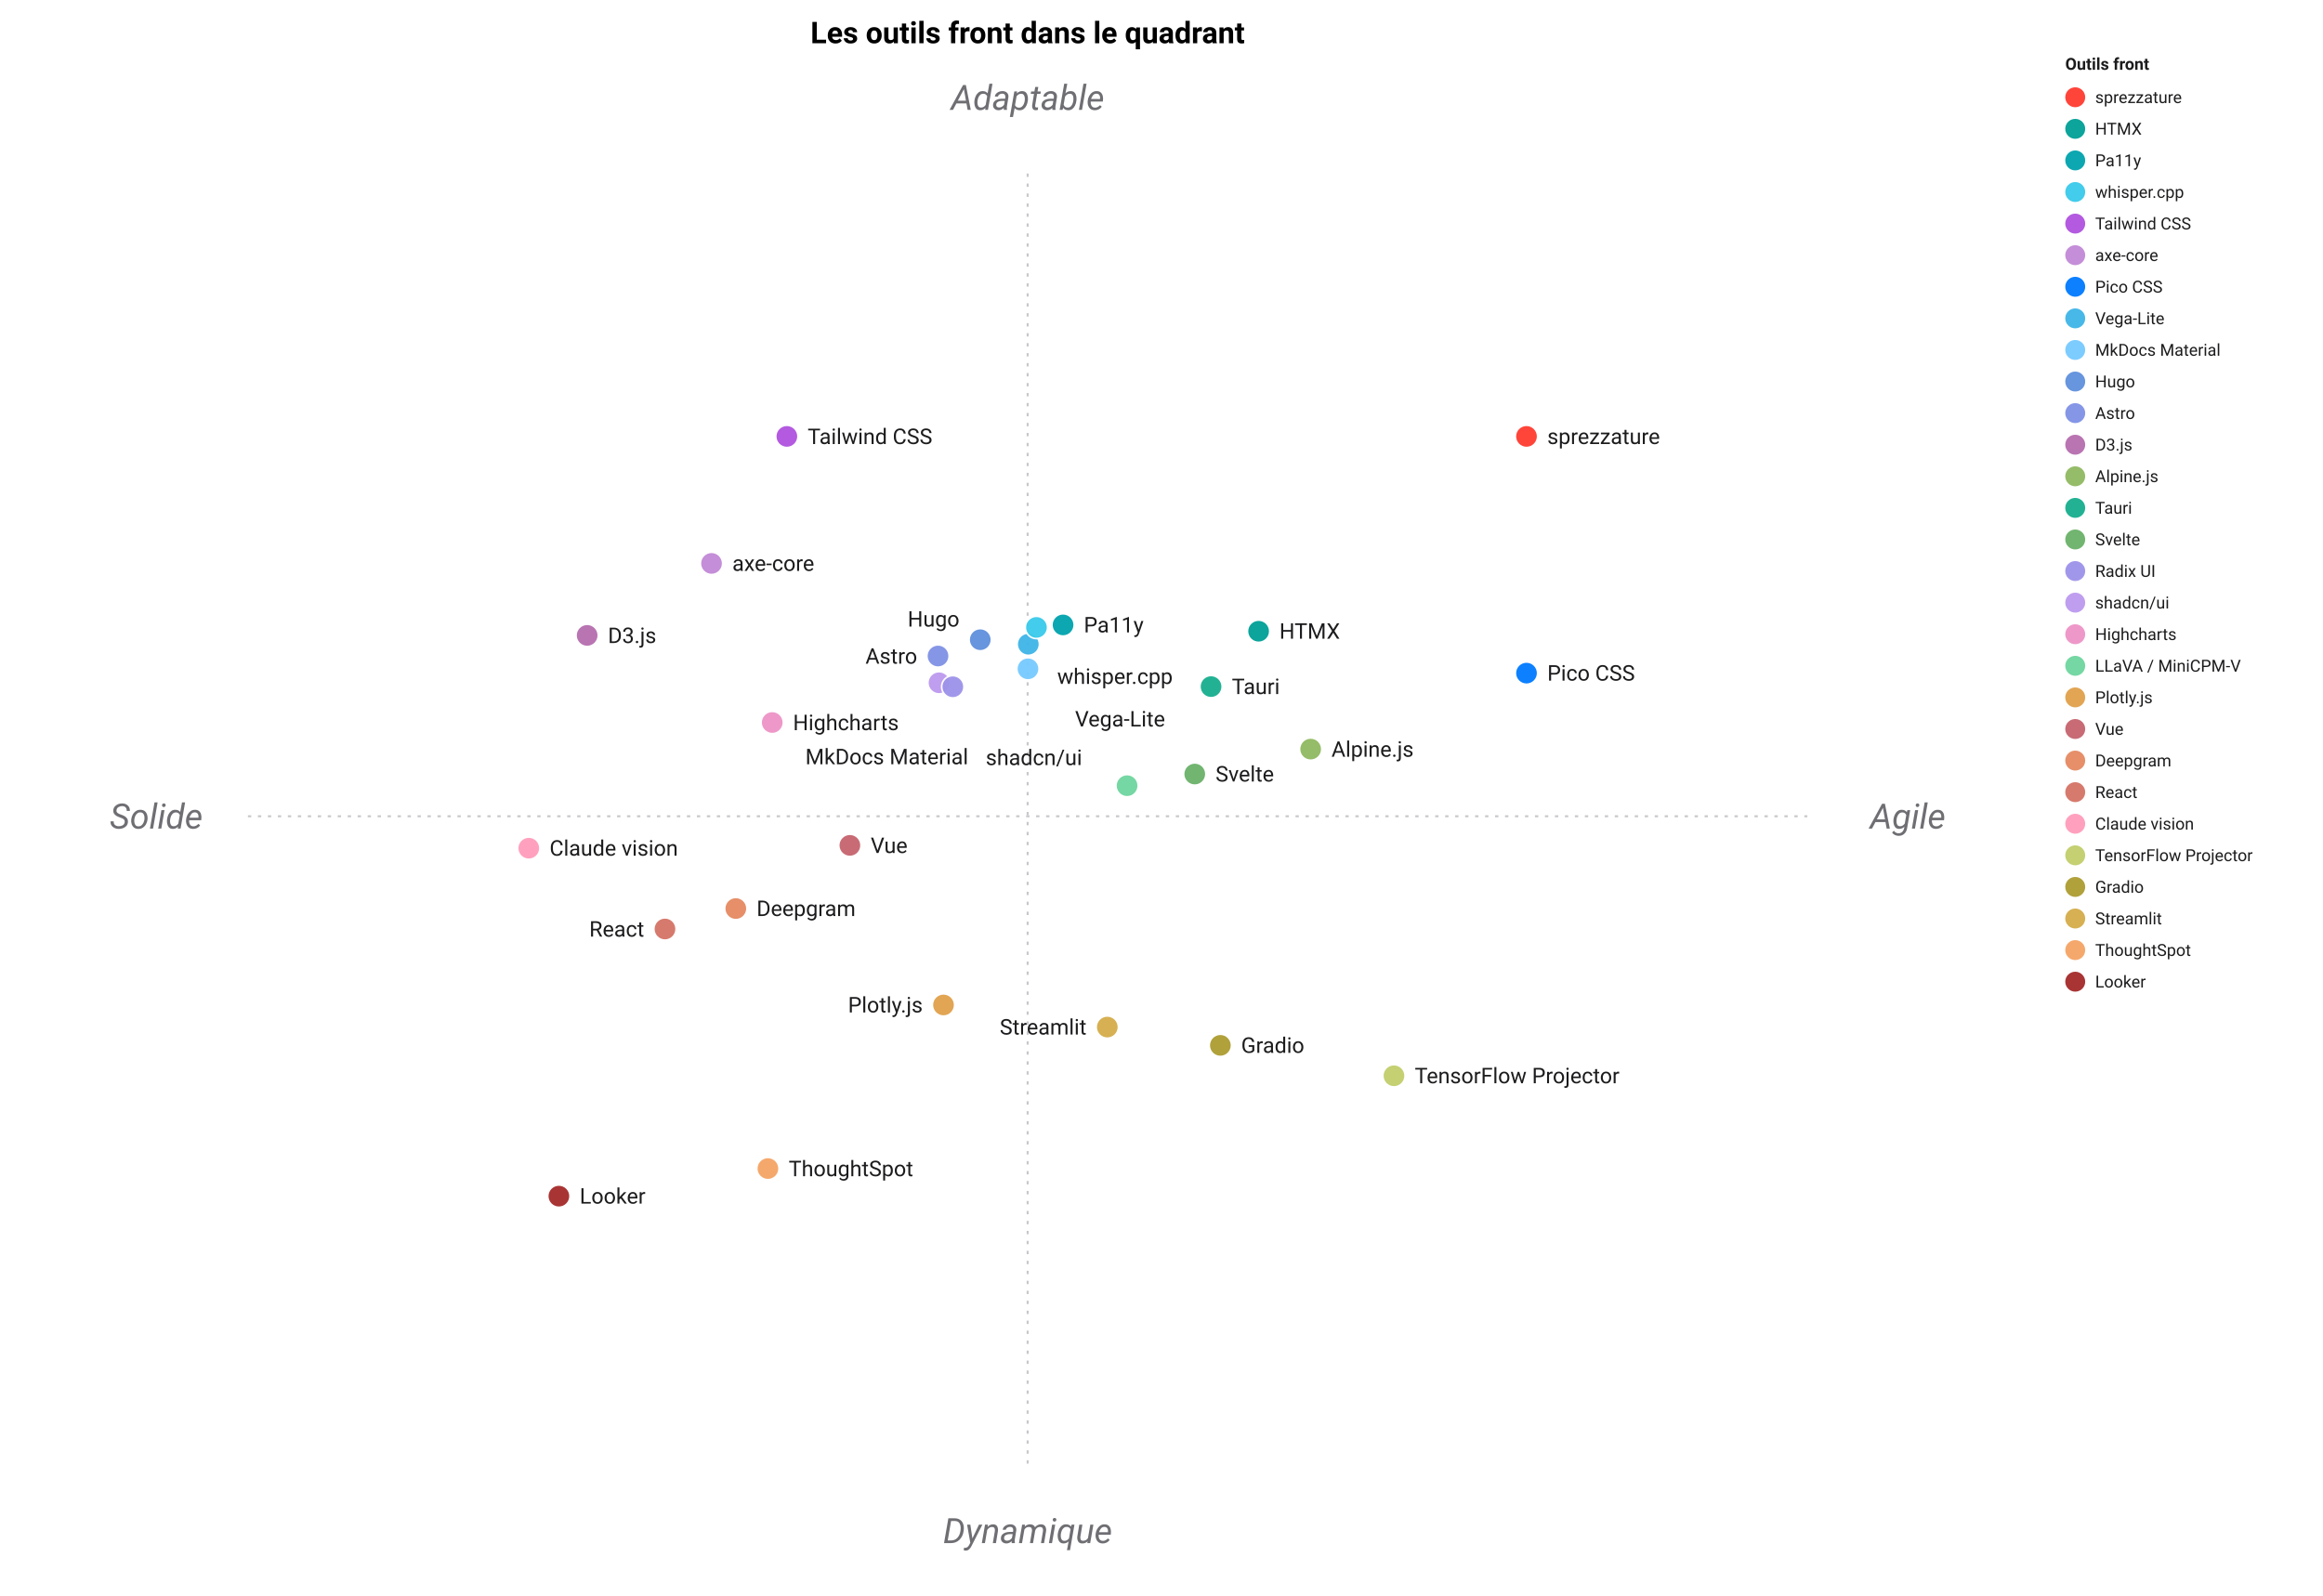
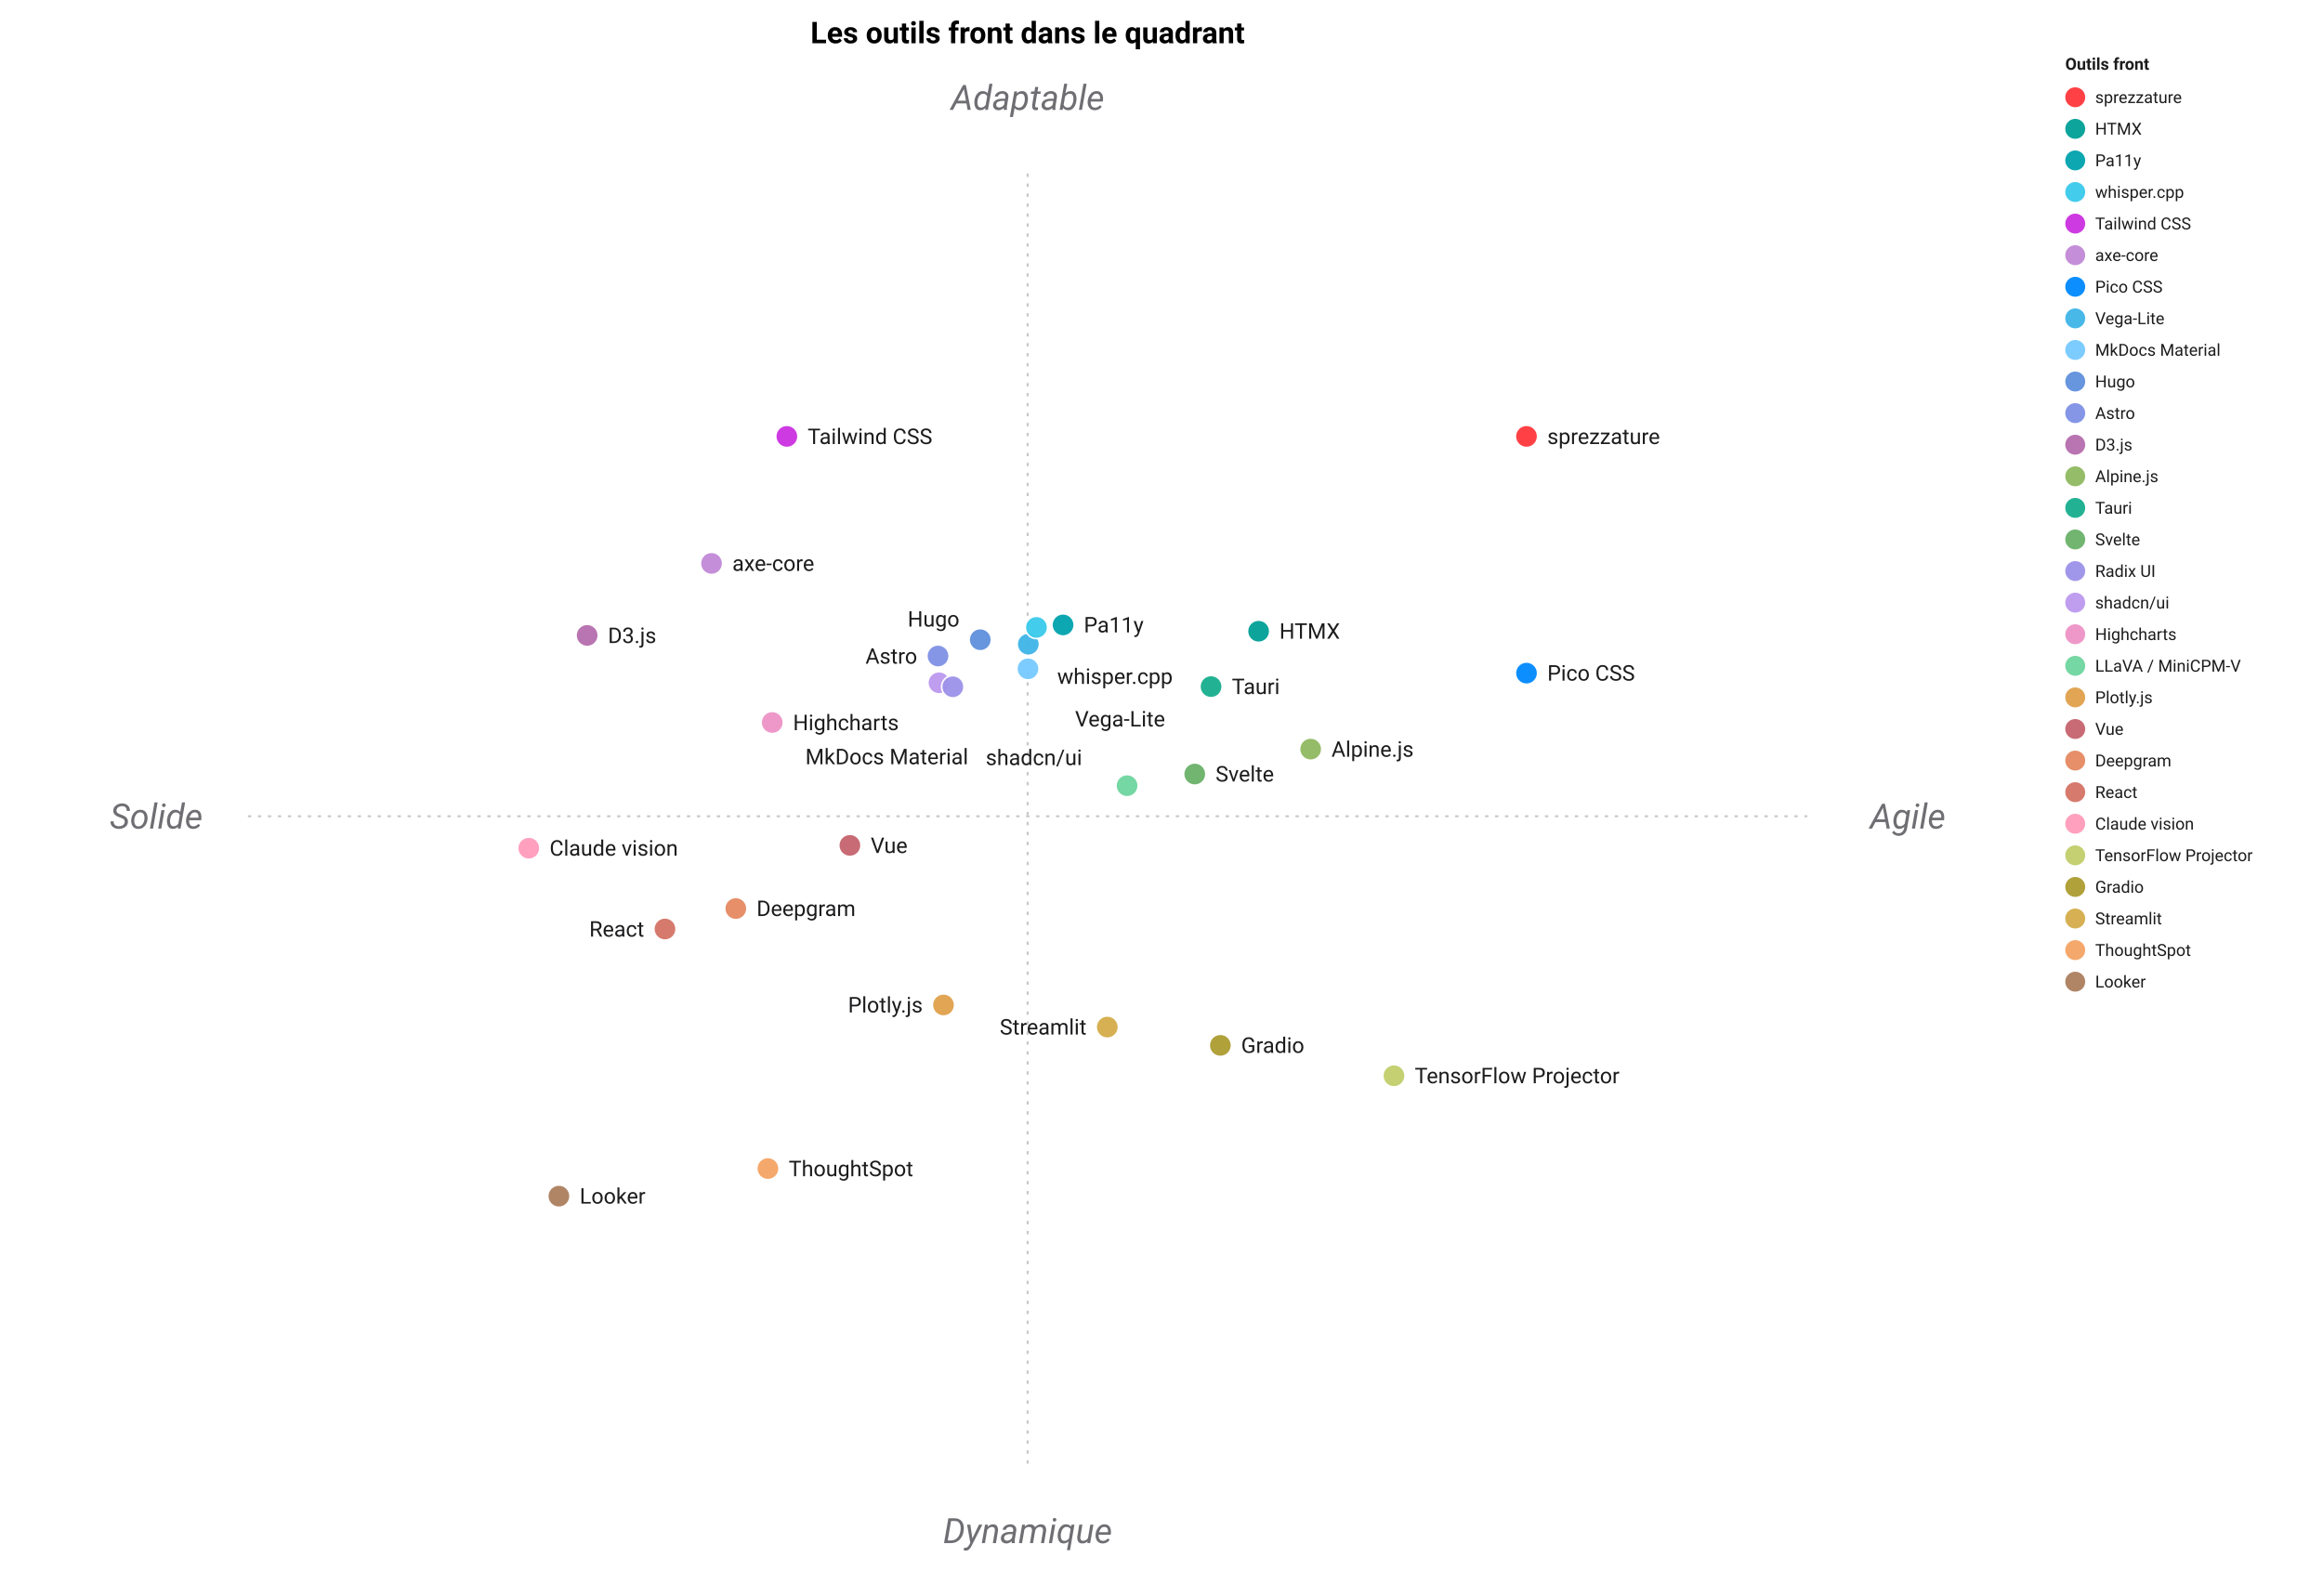
<svg xmlns="http://www.w3.org/2000/svg" width="1397" height="960" viewBox="0 0 1397 960" role="img" aria-labelledby="sp-title sp-desc" font-family="Roboto, -apple-system, Helvetica, Arial, sans-serif">
  <rect width="1397" height="960" fill="#FFFFFF" />
  <g transform="translate(6,0)">
    <style>.sp-dot{cursor:pointer}.sp-dot:hover circle,.sp-dot:focus circle{stroke-width:2.4}.sp-dot:hover,.sp-dot:focus{filter:brightness(1.08);outline:none}</style>
    <line x1="143.1" y1="491.0" x2="1080.9" y2="491.0" stroke="#C7C7CC" stroke-width="1.2" stroke-dasharray="2,4" />
    <line x1="612.0" y1="880.4" x2="612.0" y2="101.6" stroke="#C7C7CC" stroke-width="1.2" stroke-dasharray="2,4" />
    <text data-pole="right" x="1164.0" y="498.4" font-size="21" font-style="italic" fill="#6E6E73" text-anchor="end">Agile</text>
    <text data-pole="left" x="60.0" y="498.4" font-size="21" font-style="italic" fill="#6E6E73" text-anchor="start">Solide</text>
    <text data-pole="top" x="612.0" y="66.1" font-size="21" font-style="italic" fill="#6E6E73" text-anchor="middle">Adaptable</text>
    <text data-pole="bottom" x="612.0" y="928.2" font-size="21" font-style="italic" fill="#6E6E73" text-anchor="middle">Dynamique</text>
    <g class="sp-dot" tabindex="0" role="img" aria-label="Outils front : sprezzature Local d'abord : 5 Léger : 5 Restylable : 5 Accessibilité : 5 Maturité : 2 Natif à la compétence : 5 Interactif : 4 Libre/ouvert : 5 Facilité : 4 Écosystème : 2">
-       <circle cx="912.0" cy="262.5" r="6.72" fill="#FF3B30" stroke="white" stroke-width="1" opacity="0.95" />
+       <circle cx="912.0" cy="262.5" r="6.72" fill="#FF383C" stroke="white" stroke-width="1" opacity="0.95" />
    </g>
    <text x="924.5" y="267.1" font-size="13" fill="#1C1C1E" text-anchor="start">sprezzature</text>
    <g class="sp-dot" tabindex="0" role="img" aria-label="Outils front : React Local d'abord : 5 Léger : 1 Restylable : 3 Accessibilité : 2 Maturité : 5 Natif à la compétence : 1 Interactif : 4 Libre/ouvert : 5 Facilité : 2 Écosystème : 5">
      <circle cx="393.9" cy="558.8" r="6.72" fill="#D47366" stroke="white" stroke-width="1" opacity="0.95" />
    </g>
    <text x="381.4" y="563.4" font-size="13" fill="#1C1C1E" text-anchor="end">React</text>
    <g class="sp-dot" tabindex="0" role="img" aria-label="Outils front : Vue Local d'abord : 5 Léger : 2 Restylable : 3 Accessibilité : 3 Maturité : 5 Natif à la compétence : 1 Interactif : 4 Libre/ouvert : 5 Facilité : 3 Écosystème : 4">
      <circle cx="505.1" cy="508.5" r="6.72" fill="#C5646E" stroke="white" stroke-width="1" opacity="0.95" />
    </g>
    <text x="517.6" y="513.1" font-size="13" fill="#1C1C1E" text-anchor="start">Vue</text>
    <g class="sp-dot" tabindex="0" role="img" aria-label="Outils front : Svelte Local d'abord : 5 Léger : 4 Restylable : 3 Accessibilité : 3 Maturité : 4 Natif à la compétence : 1 Interactif : 4 Libre/ouvert : 5 Facilité : 4 Écosystème : 3">
      <circle cx="712.5" cy="465.6" r="6.72" fill="#6AB169" stroke="white" stroke-width="1" opacity="0.95" />
    </g>
    <text x="725.0" y="470.1" font-size="13" fill="#1C1C1E" text-anchor="start">Svelte</text>
    <g class="sp-dot" tabindex="0" role="img" aria-label="Outils front : HTMX Local d'abord : 5 Léger : 4 Restylable : 4 Accessibilité : 4 Maturité : 3 Natif à la compétence : 1 Interactif : 3 Libre/ouvert : 5 Facilité : 4 Écosystème : 3">
      <circle cx="750.9" cy="379.7" r="6.72" fill="#00A096" stroke="white" stroke-width="1" opacity="0.95" />
    </g>
    <text x="763.4" y="384.2" font-size="13" fill="#1C1C1E" text-anchor="start">HTMX</text>
    <g class="sp-dot" tabindex="0" role="img" aria-label="Outils front : Alpine.js Local d'abord : 5 Léger : 4 Restylable : 3 Accessibilité : 3 Maturité : 3 Natif à la compétence : 1 Interactif : 3 Libre/ouvert : 5 Facilité : 4 Écosystème : 3">
      <circle cx="782.2" cy="450.6" r="6.72" fill="#90B961" stroke="white" stroke-width="1" opacity="0.95" />
    </g>
    <text x="794.7" y="455.2" font-size="13" fill="#1C1C1E" text-anchor="start">Alpine.js</text>
    <g class="sp-dot" tabindex="0" role="img" aria-label="Outils front : Tailwind CSS Local d'abord : 5 Léger : 4 Restylable : 5 Accessibilité : 4 Maturité : 5 Natif à la compétence : 2 Interactif : 1 Libre/ouvert : 5 Facilité : 4 Écosystème : 5">
-       <circle cx="467.2" cy="262.5" r="6.72" fill="#AF52DE" stroke="white" stroke-width="1" opacity="0.95" />
+       <circle cx="467.2" cy="262.5" r="6.72" fill="#CB30E0" stroke="white" stroke-width="1" opacity="0.95" />
    </g>
    <text x="479.7" y="267.1" font-size="13" fill="#1C1C1E" text-anchor="start">Tailwind CSS</text>
    <g class="sp-dot" tabindex="0" role="img" aria-label="Outils front : Pico CSS Local d'abord : 5 Léger : 5 Restylable : 2 Accessibilité : 4 Maturité : 3 Natif à la compétence : 1 Interactif : 1 Libre/ouvert : 5 Facilité : 5 Écosystème : 2">
-       <circle cx="912.0" cy="404.9" r="6.72" fill="#007AFF" stroke="white" stroke-width="1" opacity="0.95" />
+       <circle cx="912.0" cy="404.9" r="6.72" fill="#0088FF" stroke="white" stroke-width="1" opacity="0.95" />
    </g>
    <text x="924.5" y="409.4" font-size="13" fill="#1C1C1E" text-anchor="start">Pico CSS</text>
    <g class="sp-dot" tabindex="0" role="img" aria-label="Outils front : shadcn/ui Local d'abord : 5 Léger : 3 Restylable : 4 Accessibilité : 4 Maturité : 4 Natif à la compétence : 1 Interactif : 4 Libre/ouvert : 5 Facilité : 3 Écosystème : 4">
      <circle cx="558.7" cy="410.7" r="6.72" fill="#BC99EE" stroke="white" stroke-width="1" opacity="0.95" />
    </g>
    <text x="586.8" y="460.2" font-size="13" fill="#1C1C1E" text-anchor="start">shadcn/ui</text>
    <g class="sp-dot" tabindex="0" role="img" aria-label="Outils front : Radix UI Local d'abord : 5 Léger : 3 Restylable : 3 Accessibilité : 5 Maturité : 4 Natif à la compétence : 1 Interactif : 4 Libre/ouvert : 5 Facilité : 3 Écosystème : 4">
      <circle cx="567.0" cy="413.1" r="6.72" fill="#9C92E9" stroke="white" stroke-width="1" opacity="0.95" />
    </g>
    <g class="sp-dot" tabindex="0" role="img" aria-label="Outils front : Vega-Lite Local d'abord : 5 Léger : 3 Restylable : 4 Accessibilité : 4 Maturité : 4 Natif à la compétence : 2 Interactif : 4 Libre/ouvert : 5 Facilité : 4 Écosystème : 4">
      <circle cx="612.4" cy="387.5" r="6.72" fill="#3FB5E7" stroke="white" stroke-width="1" opacity="0.95" />
    </g>
    <text x="640.5" y="437.0" font-size="13" fill="#1C1C1E" text-anchor="start">Vega-Lite</text>
    <g class="sp-dot" tabindex="0" role="img" aria-label="Outils front : D3.js Local d'abord : 5 Léger : 4 Restylable : 5 Accessibilité : 3 Maturité : 5 Natif à la compétence : 1 Interactif : 5 Libre/ouvert : 5 Facilité : 1 Écosystème : 5">
      <circle cx="347.1" cy="382.2" r="6.72" fill="#B66DAE" stroke="white" stroke-width="1" opacity="0.95" />
    </g>
    <text x="359.6" y="386.8" font-size="13" fill="#1C1C1E" text-anchor="start">D3.js</text>
    <g class="sp-dot" tabindex="0" role="img" aria-label="Outils front : Plotly.js Local d'abord : 5 Léger : 1 Restylable : 2 Accessibilité : 3 Maturité : 4 Natif à la compétence : 1 Interactif : 5 Libre/ouvert : 4 Facilité : 3 Écosystème : 4">
      <circle cx="561.4" cy="604.5" r="6.72" fill="#E0A14C" stroke="white" stroke-width="1" opacity="0.95" />
    </g>
    <text x="548.9" y="609.0" font-size="13" fill="#1C1C1E" text-anchor="end">Plotly.js</text>
    <g class="sp-dot" tabindex="0" role="img" aria-label="Outils front : Gradio Local d'abord : 4 Léger : 2 Restylable : 1 Accessibilité : 3 Maturité : 4 Natif à la compétence : 1 Interactif : 4 Libre/ouvert : 4 Facilité : 5 Écosystème : 3">
      <circle cx="727.9" cy="628.8" r="6.72" fill="#AC9C31" stroke="white" stroke-width="1" opacity="0.95" />
    </g>
    <text x="740.4" y="633.3" font-size="13" fill="#1C1C1E" text-anchor="start">Gradio</text>
    <g class="sp-dot" tabindex="0" role="img" aria-label="Outils front : Streamlit Local d'abord : 4 Léger : 2 Restylable : 1 Accessibilité : 3 Maturité : 4 Natif à la compétence : 1 Interactif : 4 Libre/ouvert : 4 Facilité : 5 Écosystème : 4">
      <circle cx="659.9" cy="617.8" r="6.72" fill="#D4AC49" stroke="white" stroke-width="1" opacity="0.95" />
    </g>
    <text x="647.4" y="622.3" font-size="13" fill="#1C1C1E" text-anchor="end">Streamlit</text>
    <g class="sp-dot" tabindex="0" role="img" aria-label="Outils front : Tauri Local d'abord : 5 Léger : 4 Restylable : 4 Accessibilité : 3 Maturité : 3 Natif à la compétence : 1 Interactif : 3 Libre/ouvert : 5 Facilité : 3 Écosystème : 3">
      <circle cx="722.3" cy="413.0" r="6.72" fill="#17AE8E" stroke="white" stroke-width="1" opacity="0.95" />
    </g>
    <text x="734.8" y="417.5" font-size="13" fill="#1C1C1E" text-anchor="start">Tauri</text>
    <g class="sp-dot" tabindex="0" role="img" aria-label="Outils front : Hugo Local d'abord : 5 Léger : 4 Restylable : 4 Accessibilité : 3 Maturité : 4 Natif à la compétence : 1 Interactif : 2 Libre/ouvert : 5 Facilité : 3 Écosystème : 4">
      <circle cx="583.5" cy="384.8" r="6.72" fill="#6090DC" stroke="white" stroke-width="1" opacity="0.95" />
    </g>
    <text x="571.0" y="376.9" font-size="13" fill="#1C1C1E" text-anchor="end">Hugo</text>
    <g class="sp-dot" tabindex="0" role="img" aria-label="Outils front : Astro Local d'abord : 5 Léger : 3 Restylable : 4 Accessibilité : 4 Maturité : 4 Natif à la compétence : 1 Interactif : 3 Libre/ouvert : 5 Facilité : 3 Écosystème : 4">
      <circle cx="558.1" cy="394.6" r="6.72" fill="#7F91E5" stroke="white" stroke-width="1" opacity="0.95" />
    </g>
    <text x="545.6" y="399.2" font-size="13" fill="#1C1C1E" text-anchor="end">Astro</text>
    <g class="sp-dot" tabindex="0" role="img" aria-label="Outils front : MkDocs Material Local d'abord : 5 Léger : 4 Restylable : 3 Accessibilité : 4 Maturité : 4 Natif à la compétence : 1 Interactif : 2 Libre/ouvert : 4 Facilité : 4 Écosystème : 4">
      <circle cx="612.2" cy="402.3" r="6.72" fill="#77CAFF" stroke="white" stroke-width="1" opacity="0.95" />
    </g>
    <text x="576.3" y="459.7" font-size="13" fill="#1C1C1E" text-anchor="end">MkDocs Material</text>
    <g class="sp-dot" tabindex="0" role="img" aria-label="Outils front : axe-core Local d'abord : 5 Léger : 4 Restylable : 3 Accessibilité : 5 Maturité : 5 Natif à la compétence : 1 Interactif : 1 Libre/ouvert : 4 Facilité : 3 Écosystème : 5">
      <circle cx="421.9" cy="338.9" r="6.72" fill="#C188D6" stroke="white" stroke-width="1" opacity="0.95" />
    </g>
    <text x="434.4" y="343.4" font-size="13" fill="#1C1C1E" text-anchor="start">axe-core</text>
    <g class="sp-dot" tabindex="0" role="img" aria-label="Outils front : Pa11y Local d'abord : 5 Léger : 3 Restylable : 3 Accessibilité : 5 Maturité : 4 Natif à la compétence : 1 Interactif : 1 Libre/ouvert : 5 Facilité : 3 Écosystème : 3">
      <circle cx="633.3" cy="375.9" r="6.72" fill="#00A3AD" stroke="white" stroke-width="1" opacity="0.95" />
    </g>
    <text x="645.8" y="380.4" font-size="13" fill="#1C1C1E" text-anchor="start">Pa11y</text>
    <g class="sp-dot" tabindex="0" role="img" aria-label="Outils front : Claude vision Local d'abord : 1 Léger : 3 Restylable : 3 Accessibilité : 4 Maturité : 5 Natif à la compétence : 2 Interactif : 2 Libre/ouvert : 1 Facilité : 3 Écosystème : 5">
      <circle cx="312.0" cy="510.2" r="6.72" fill="#FF9CBB" stroke="white" stroke-width="1" opacity="0.95" />
    </g>
    <text x="324.5" y="514.7" font-size="13" fill="#1C1C1E" text-anchor="start">Claude vision</text>
    <g class="sp-dot" tabindex="0" role="img" aria-label="Outils front : LLaVA / MiniCPM-V Local d'abord : 5 Léger : 2 Restylable : 3 Accessibilité : 3 Maturité : 3 Natif à la compétence : 1 Interactif : 1 Libre/ouvert : 5 Facilité : 2 Écosystème : 3">
      <circle cx="671.8" cy="472.6" r="6.72" fill="#6ED59E" stroke="white" stroke-width="1" opacity="0.95" />
    </g>
    <g class="sp-dot" tabindex="0" role="img" aria-label="Outils front : whisper.cpp Local d'abord : 5 Léger : 5 Restylable : 3 Accessibilité : 3 Maturité : 4 Natif à la compétence : 1 Interactif : 1 Libre/ouvert : 5 Facilité : 3 Écosystème : 4">
      <circle cx="617.3" cy="377.4" r="6.72" fill="#3ACAEA" stroke="white" stroke-width="1" opacity="0.95" />
    </g>
    <text x="629.8" y="411.4" font-size="13" fill="#1C1C1E" text-anchor="start">whisper.cpp</text>
    <g class="sp-dot" tabindex="0" role="img" aria-label="Outils front : Deepgram Local d'abord : 1 Léger : 3 Restylable : 3 Accessibilité : 4 Maturité : 4 Natif à la compétence : 1 Interactif : 2 Libre/ouvert : 1 Facilité : 3 Écosystème : 4">
      <circle cx="436.5" cy="546.5" r="6.72" fill="#E58962" stroke="white" stroke-width="1" opacity="0.95" />
    </g>
    <text x="449.0" y="551.0" font-size="13" fill="#1C1C1E" text-anchor="start">Deepgram</text>
    <g class="sp-dot" tabindex="0" role="img" aria-label="Outils front : Looker Local d'abord : 1 Léger : 1 Restylable : 2 Accessibilité : 3 Maturité : 5 Natif à la compétence : 1 Interactif : 5 Libre/ouvert : 1 Facilité : 2 Écosystème : 4">
-       <circle cx="330.1" cy="719.5" r="6.72" fill="#A52A2A" stroke="white" stroke-width="1" opacity="0.95" />
+       <circle cx="330.1" cy="719.5" r="6.72" fill="#AC7F5E" stroke="white" stroke-width="1" opacity="0.95" />
    </g>
    <text x="342.6" y="724.0" font-size="13" fill="#1C1C1E" text-anchor="start">Looker</text>
    <g class="sp-dot" tabindex="0" role="img" aria-label="Outils front : ThoughtSpot Local d'abord : 2 Léger : 1 Restylable : 2 Accessibilité : 3 Maturité : 4 Natif à la compétence : 1 Interactif : 5 Libre/ouvert : 1 Facilité : 3 Écosystème : 4">
      <circle cx="455.8" cy="702.9" r="6.72" fill="#F5A465" stroke="white" stroke-width="1" opacity="0.95" />
    </g>
    <text x="468.3" y="707.5" font-size="13" fill="#1C1C1E" text-anchor="start">ThoughtSpot</text>
    <g class="sp-dot" tabindex="0" role="img" aria-label="Outils front : Highcharts Local d'abord : 5 Léger : 3 Restylable : 4 Accessibilité : 5 Maturité : 5 Natif à la compétence : 1 Interactif : 5 Libre/ouvert : 2 Facilité : 4 Écosystème : 4">
      <circle cx="458.4" cy="434.6" r="6.72" fill="#ED93C6" stroke="white" stroke-width="1" opacity="0.95" />
    </g>
    <text x="470.9" y="439.2" font-size="13" fill="#1C1C1E" text-anchor="start">Highcharts</text>
    <g class="sp-dot" tabindex="0" role="img" aria-label="Outils front : TensorFlow Projector Local d'abord : 4 Léger : 3 Restylable : 1 Accessibilité : 2 Maturité : 3 Natif à la compétence : 1 Interactif : 5 Libre/ouvert : 5 Facilité : 3 Écosystème : 2">
      <circle cx="832.3" cy="647.1" r="6.72" fill="#C1CE6B" stroke="white" stroke-width="1" opacity="0.95" />
    </g>
    <text x="844.8" y="651.6" font-size="13" fill="#1C1C1E" text-anchor="start">TensorFlow Projector</text>
    <text x="1236.0" y="42.0" font-size="10" font-weight="700" fill="#1C1C1E">Outils front</text>
-     <circle cx="1242.0" cy="58.5" r="6" fill="#FF3B30" opacity="0.95" />
+     <circle cx="1242.0" cy="58.5" r="6" fill="#FF383C" opacity="0.95" />
    <text x="1254.0" y="62.0" font-size="10" fill="#1C1C1E">sprezzature</text>
    <circle cx="1242.0" cy="77.5" r="6" fill="#00A096" opacity="0.95" />
    <text x="1254.0" y="81.0" font-size="10" fill="#1C1C1E">HTMX</text>
    <circle cx="1242.0" cy="96.5" r="6" fill="#00A3AD" opacity="0.95" />
    <text x="1254.0" y="100.0" font-size="10" fill="#1C1C1E">Pa11y</text>
    <circle cx="1242.0" cy="115.5" r="6" fill="#3ACAEA" opacity="0.95" />
    <text x="1254.0" y="119.0" font-size="10" fill="#1C1C1E">whisper.cpp</text>
-     <circle cx="1242.0" cy="134.5" r="6" fill="#AF52DE" opacity="0.95" />
+     <circle cx="1242.0" cy="134.5" r="6" fill="#CB30E0" opacity="0.95" />
    <text x="1254.0" y="138.0" font-size="10" fill="#1C1C1E">Tailwind CSS</text>
    <circle cx="1242.0" cy="153.5" r="6" fill="#C188D6" opacity="0.95" />
    <text x="1254.0" y="157.0" font-size="10" fill="#1C1C1E">axe-core</text>
-     <circle cx="1242.0" cy="172.5" r="6" fill="#007AFF" opacity="0.95" />
+     <circle cx="1242.0" cy="172.5" r="6" fill="#0088FF" opacity="0.95" />
    <text x="1254.0" y="176.0" font-size="10" fill="#1C1C1E">Pico CSS</text>
    <circle cx="1242.0" cy="191.5" r="6" fill="#3FB5E7" opacity="0.95" />
    <text x="1254.0" y="195.0" font-size="10" fill="#1C1C1E">Vega-Lite</text>
    <circle cx="1242.0" cy="210.5" r="6" fill="#77CAFF" opacity="0.95" />
    <text x="1254.0" y="214.0" font-size="10" fill="#1C1C1E">MkDocs Material</text>
    <circle cx="1242.0" cy="229.5" r="6" fill="#6090DC" opacity="0.95" />
    <text x="1254.0" y="233.0" font-size="10" fill="#1C1C1E">Hugo</text>
    <circle cx="1242.0" cy="248.5" r="6" fill="#7F91E5" opacity="0.95" />
    <text x="1254.0" y="252.0" font-size="10" fill="#1C1C1E">Astro</text>
    <circle cx="1242.0" cy="267.5" r="6" fill="#B66DAE" opacity="0.95" />
    <text x="1254.0" y="271.0" font-size="10" fill="#1C1C1E">D3.js</text>
    <circle cx="1242.0" cy="286.5" r="6" fill="#90B961" opacity="0.95" />
    <text x="1254.0" y="290.0" font-size="10" fill="#1C1C1E">Alpine.js</text>
    <circle cx="1242.0" cy="305.5" r="6" fill="#17AE8E" opacity="0.95" />
    <text x="1254.0" y="309.0" font-size="10" fill="#1C1C1E">Tauri</text>
    <circle cx="1242.0" cy="324.5" r="6" fill="#6AB169" opacity="0.95" />
    <text x="1254.0" y="328.0" font-size="10" fill="#1C1C1E">Svelte</text>
    <circle cx="1242.0" cy="343.5" r="6" fill="#9C92E9" opacity="0.95" />
    <text x="1254.0" y="347.0" font-size="10" fill="#1C1C1E">Radix UI</text>
    <circle cx="1242.0" cy="362.5" r="6" fill="#BC99EE" opacity="0.95" />
    <text x="1254.0" y="366.0" font-size="10" fill="#1C1C1E">shadcn/ui</text>
    <circle cx="1242.0" cy="381.5" r="6" fill="#ED93C6" opacity="0.95" />
    <text x="1254.0" y="385.0" font-size="10" fill="#1C1C1E">Highcharts</text>
    <circle cx="1242.0" cy="400.5" r="6" fill="#6ED59E" opacity="0.95" />
    <text x="1254.0" y="404.0" font-size="10" fill="#1C1C1E">LLaVA / MiniCPM-V</text>
    <circle cx="1242.0" cy="419.5" r="6" fill="#E0A14C" opacity="0.95" />
    <text x="1254.0" y="423.0" font-size="10" fill="#1C1C1E">Plotly.js</text>
    <circle cx="1242.0" cy="438.5" r="6" fill="#C5646E" opacity="0.95" />
    <text x="1254.0" y="442.0" font-size="10" fill="#1C1C1E">Vue</text>
    <circle cx="1242.0" cy="457.5" r="6" fill="#E58962" opacity="0.95" />
    <text x="1254.0" y="461.0" font-size="10" fill="#1C1C1E">Deepgram</text>
    <circle cx="1242.0" cy="476.5" r="6" fill="#D47366" opacity="0.95" />
    <text x="1254.0" y="480.0" font-size="10" fill="#1C1C1E">React</text>
    <circle cx="1242.0" cy="495.5" r="6" fill="#FF9CBB" opacity="0.95" />
    <text x="1254.0" y="499.0" font-size="10" fill="#1C1C1E">Claude vision</text>
    <circle cx="1242.0" cy="514.5" r="6" fill="#C1CE6B" opacity="0.95" />
    <text x="1254.0" y="518.0" font-size="10" fill="#1C1C1E">TensorFlow Projector</text>
    <circle cx="1242.0" cy="533.5" r="6" fill="#AC9C31" opacity="0.95" />
    <text x="1254.0" y="537.0" font-size="10" fill="#1C1C1E">Gradio</text>
    <circle cx="1242.0" cy="552.5" r="6" fill="#D4AC49" opacity="0.95" />
    <text x="1254.0" y="556.0" font-size="10" fill="#1C1C1E">Streamlit</text>
    <circle cx="1242.0" cy="571.5" r="6" fill="#F5A465" opacity="0.95" />
    <text x="1254.0" y="575.0" font-size="10" fill="#1C1C1E">ThoughtSpot</text>
-     <circle cx="1242.0" cy="590.5" r="6" fill="#A52A2A" opacity="0.95" />
+     <circle cx="1242.0" cy="590.5" r="6" fill="#AC7F5E" opacity="0.95" />
    <text x="1254.0" y="594.0" font-size="10" fill="#1C1C1E">Looker</text>
    <text x="612.0" y="26" font-size="18" font-weight="bold" fill="#000" text-anchor="middle">Les outils front dans le quadrant</text>
  </g>
</svg>
